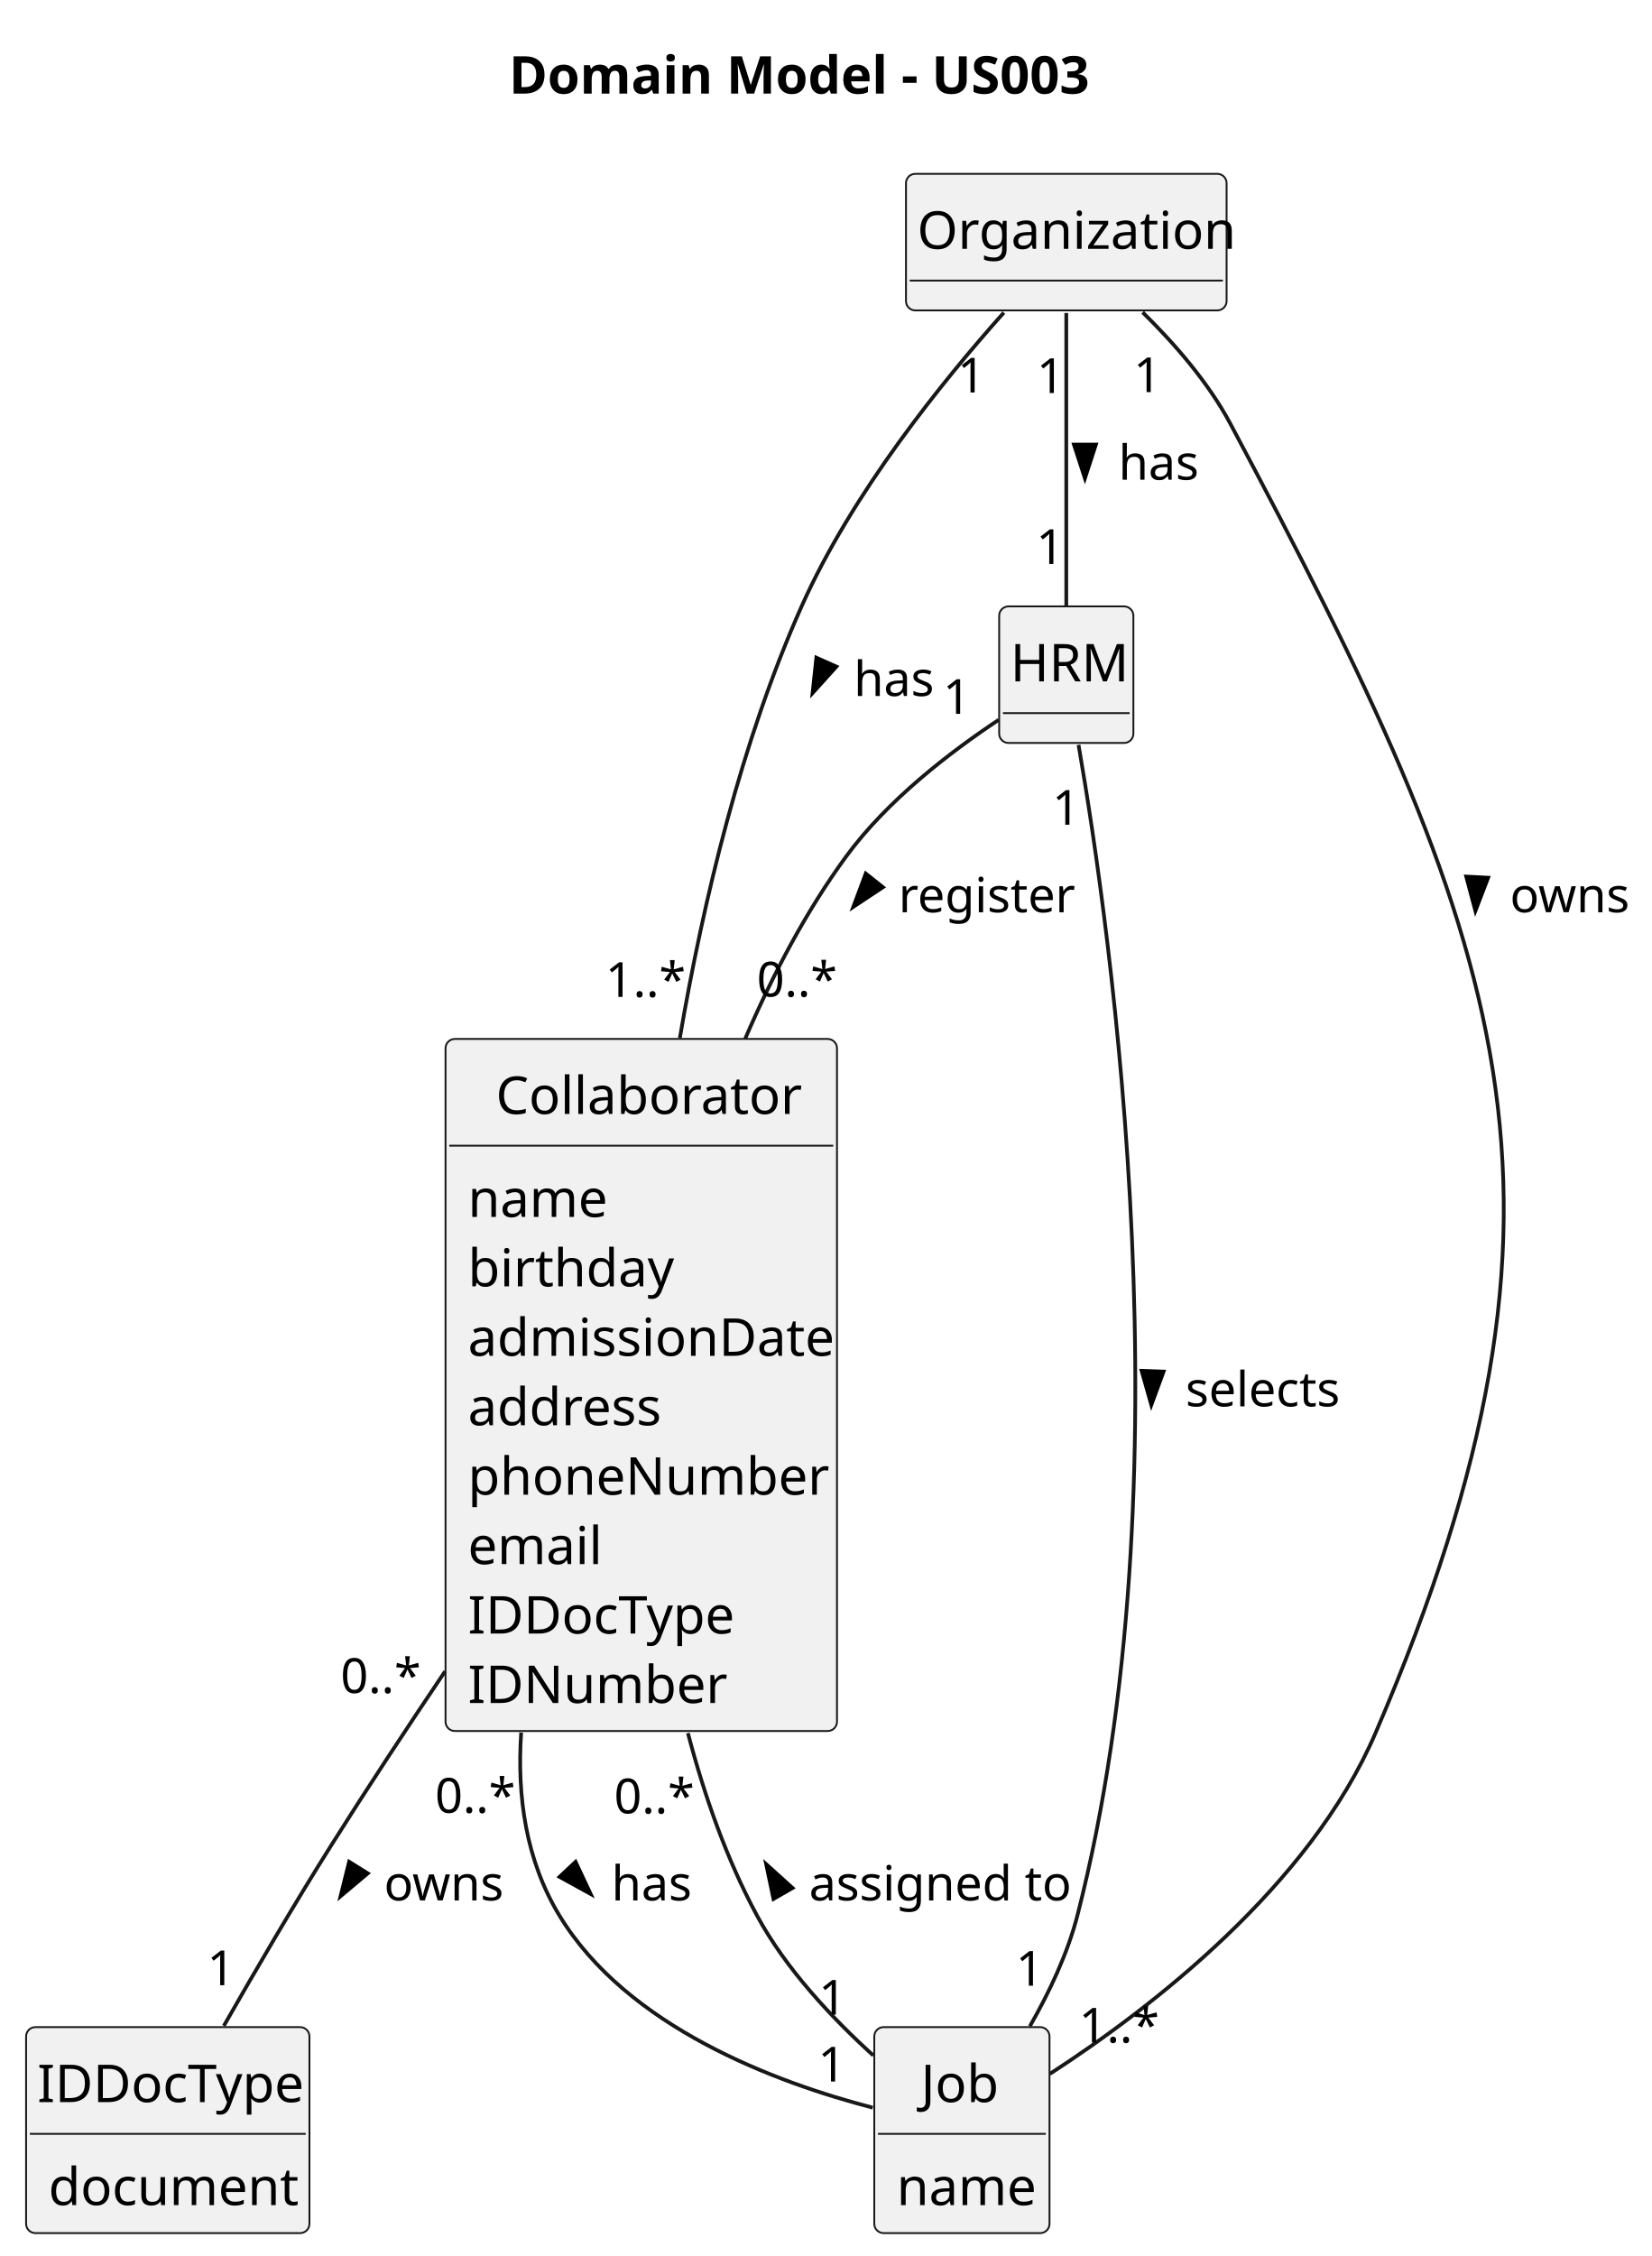
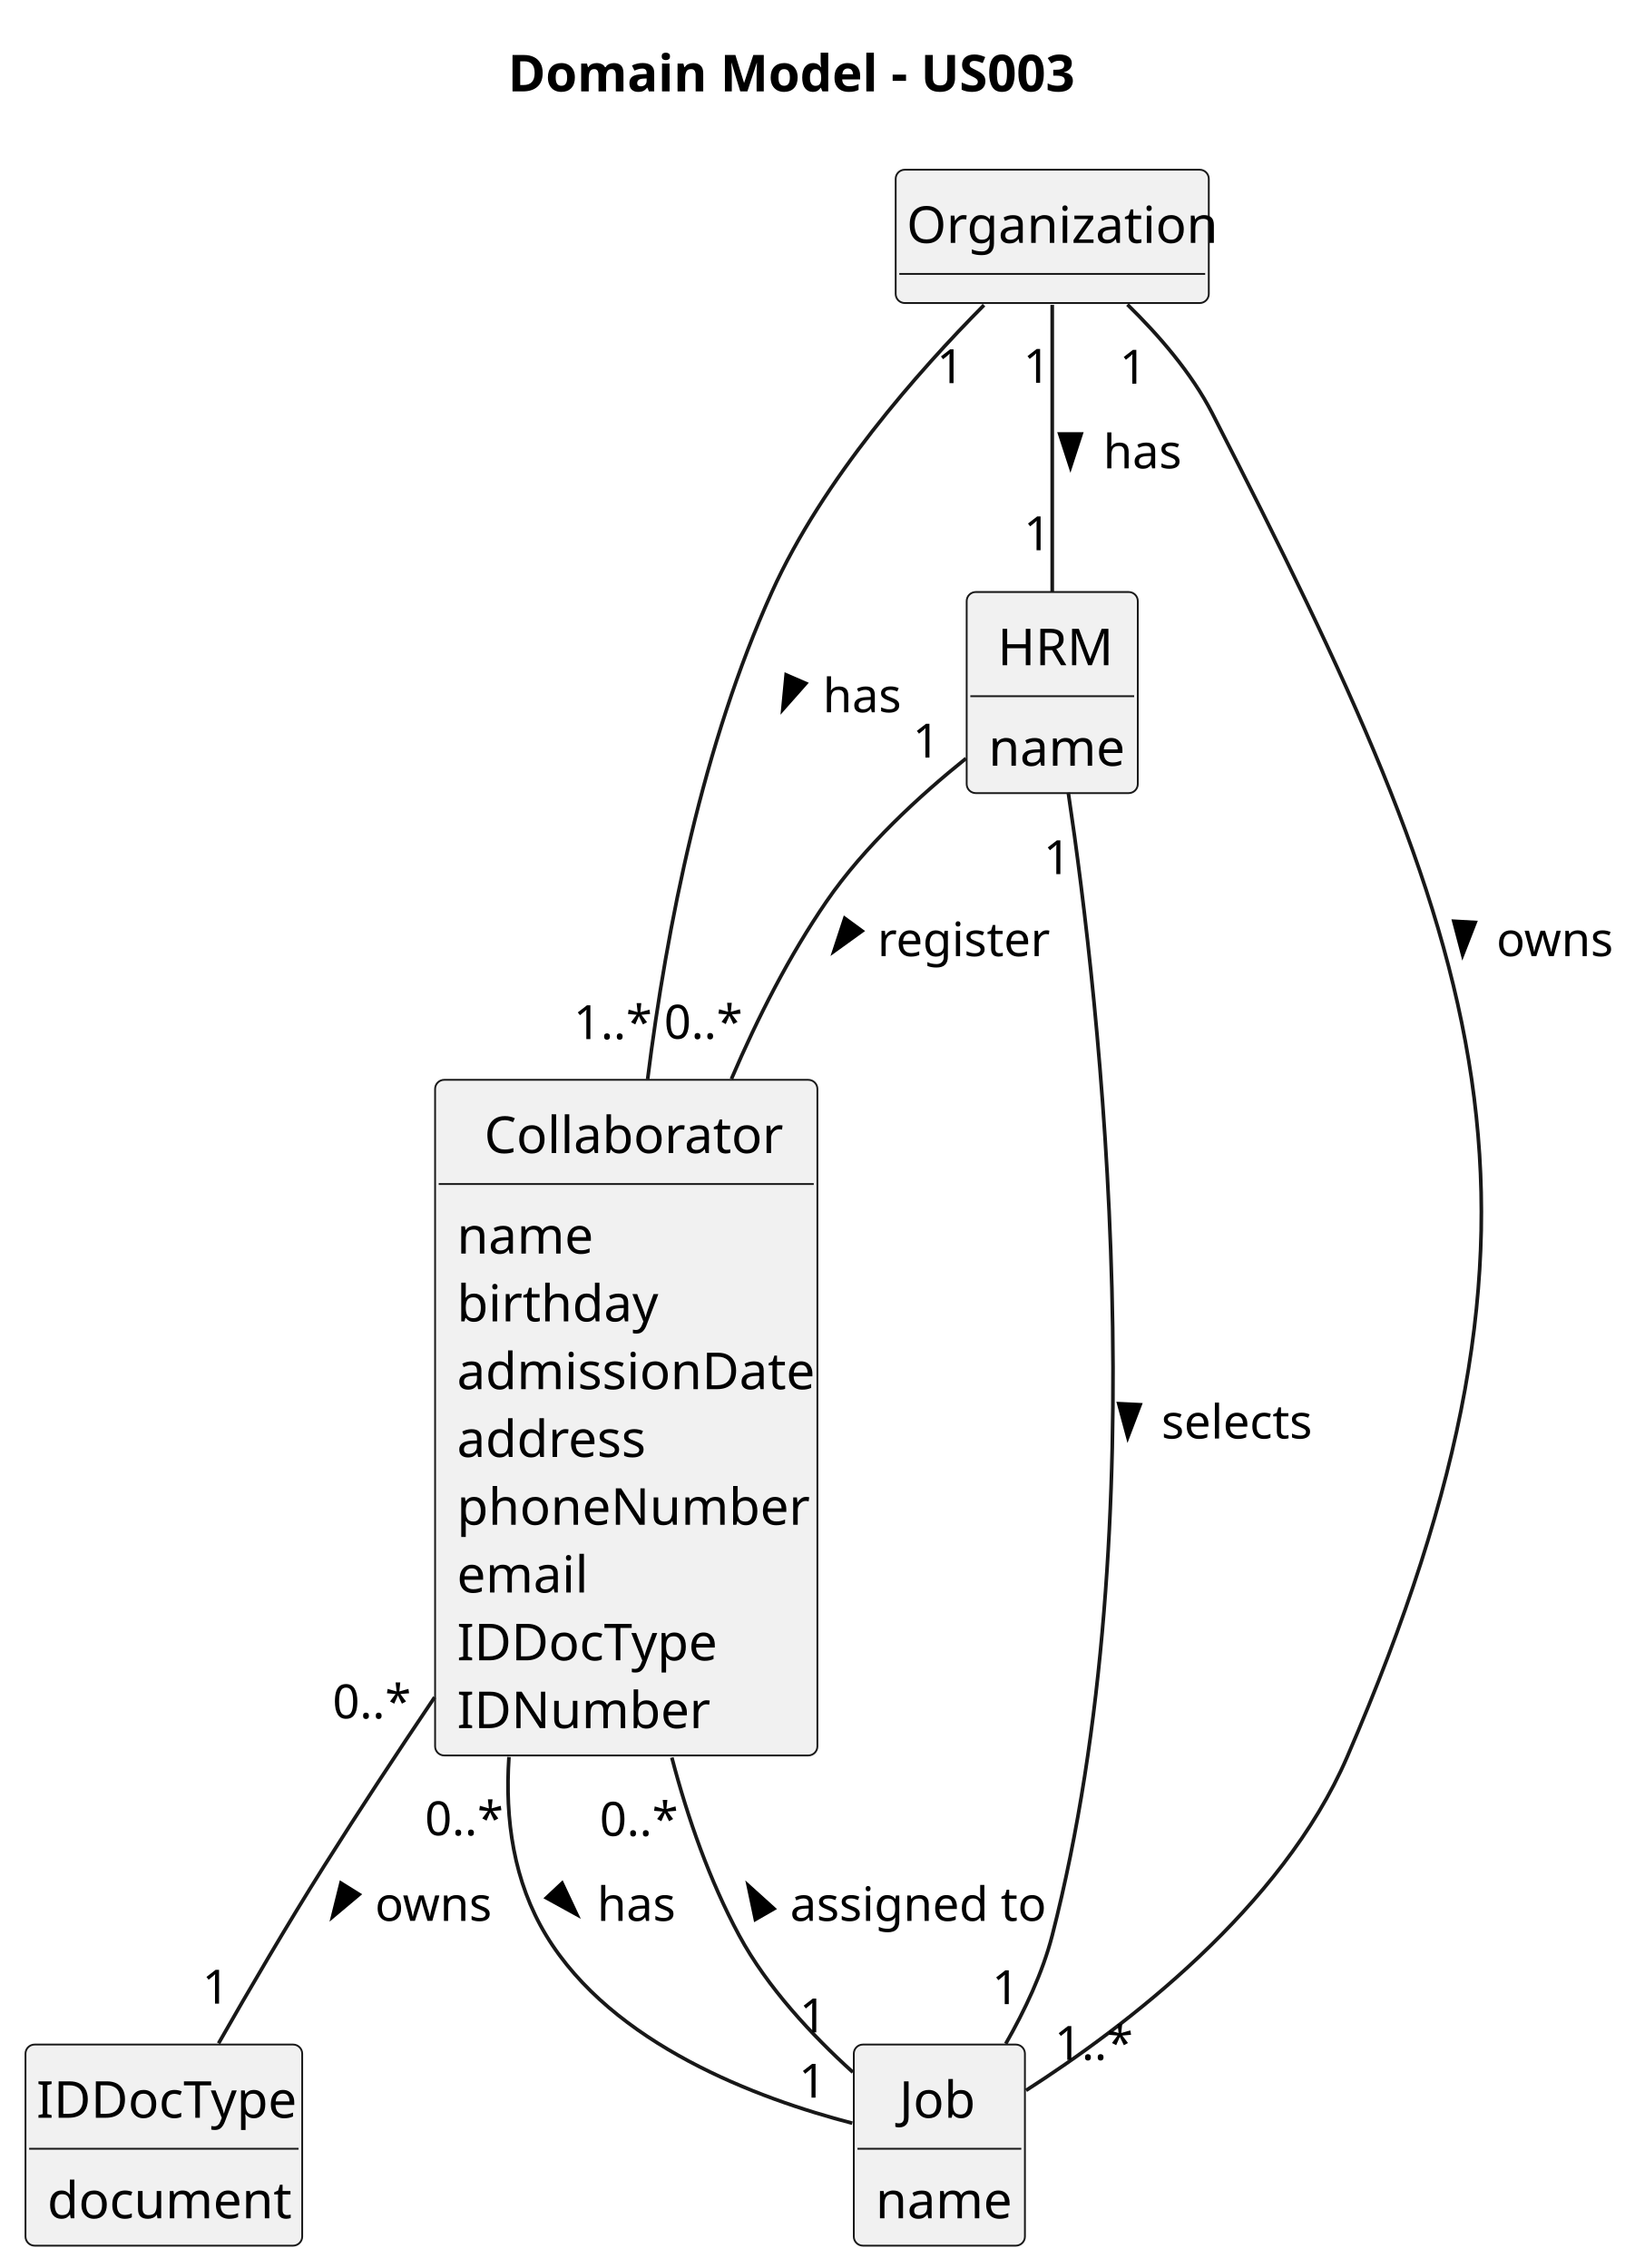
- <svg xmlns="http://www.w3.org/2000/svg" contentStyleType="text/css" height="605px" preserveAspectRatio="none" style="width:443px;height:605px;background:#FFFFFF;" version="1.1" viewBox="0 0 443 605" width="443px" zoomAndPan="magnify">
+ <svg xmlns="http://www.w3.org/2000/svg" contentStyleType="text/css" height="623px" preserveAspectRatio="none" style="width:449px;height:623px;background:#FFFFFF;" version="1.1" viewBox="0 0 449 623" width="449px" zoomAndPan="magnify">
  <defs />
  <g>
-     <text fill="#000000" font-family="sans-serif" font-size="14" font-weight="bold" lengthAdjust="spacing" textLength="156" x="136.5" y="25.107">Domain Model - US003</text>
+     <text fill="#000000" font-family="sans-serif" font-size="14" font-weight="bold" lengthAdjust="spacing" textLength="156" x="139.5" y="25.107">Domain Model - US003</text>
    <g id="elem_Organization">
-       <rect codeLine="12" fill="#F1F1F1" height="36.621" id="Organization" rx="2.5" ry="2.5" style="stroke:#181818;stroke-width:0.5;" width="86" x="243" y="46.621" />
-       <text fill="#000000" font-family="sans-serif" font-size="14" lengthAdjust="spacing" textLength="80" x="246" y="66.728">Organization</text>
-       <line style="stroke:#181818;stroke-width:0.5;" x1="244" x2="328" y1="75.242" y2="75.242" />
+       <rect codeLine="12" fill="#F1F1F1" height="36.621" id="Organization" rx="2.5" ry="2.5" style="stroke:#181818;stroke-width:0.5;" width="86" x="246" y="46.621" />
+       <text fill="#000000" font-family="sans-serif" font-size="14" lengthAdjust="spacing" textLength="80" x="249" y="66.728">Organization</text>
+       <line style="stroke:#181818;stroke-width:0.5;" x1="247" x2="331" y1="75.242" y2="75.242" />
    </g>
    <g id="elem_Collaborator">
-       <rect codeLine="15" fill="#F1F1F1" height="185.59" id="Collaborator" rx="2.5" ry="2.5" style="stroke:#181818;stroke-width:0.5;" width="105" x="119.5" y="278.621" />
-       <text fill="#000000" font-family="sans-serif" font-size="14" lengthAdjust="spacing" textLength="78" x="133" y="298.728">Collaborator</text>
-       <line style="stroke:#181818;stroke-width:0.5;" x1="120.5" x2="223.5" y1="307.242" y2="307.242" />
-       <text fill="#000000" font-family="sans-serif" font-size="14" lengthAdjust="spacing" textLength="35" x="125.5" y="326.35">name</text>
-       <text fill="#000000" font-family="sans-serif" font-size="14" lengthAdjust="spacing" textLength="51" x="125.5" y="344.971">birthday</text>
-       <text fill="#000000" font-family="sans-serif" font-size="14" lengthAdjust="spacing" textLength="93" x="125.5" y="363.592">admissionDate</text>
-       <text fill="#000000" font-family="sans-serif" font-size="14" lengthAdjust="spacing" textLength="51" x="125.5" y="382.213">address</text>
-       <text fill="#000000" font-family="sans-serif" font-size="14" lengthAdjust="spacing" textLength="89" x="125.5" y="400.834">phoneNumber</text>
-       <text fill="#000000" font-family="sans-serif" font-size="14" lengthAdjust="spacing" textLength="33" x="125.5" y="419.455">email</text>
-       <text fill="#000000" font-family="sans-serif" font-size="14" lengthAdjust="spacing" textLength="70" x="125.5" y="438.076">IDDocType</text>
-       <text fill="#000000" font-family="sans-serif" font-size="14" lengthAdjust="spacing" textLength="62" x="125.5" y="456.697">IDNumber</text>
+       <rect codeLine="15" fill="#F1F1F1" height="185.59" id="Collaborator" rx="2.5" ry="2.5" style="stroke:#181818;stroke-width:0.5;" width="105" x="119.5" y="296.621" />
+       <text fill="#000000" font-family="sans-serif" font-size="14" lengthAdjust="spacing" textLength="78" x="133" y="316.728">Collaborator</text>
+       <line style="stroke:#181818;stroke-width:0.5;" x1="120.5" x2="223.5" y1="325.242" y2="325.242" />
+       <text fill="#000000" font-family="sans-serif" font-size="14" lengthAdjust="spacing" textLength="35" x="125.5" y="344.35">name</text>
+       <text fill="#000000" font-family="sans-serif" font-size="14" lengthAdjust="spacing" textLength="51" x="125.5" y="362.971">birthday</text>
+       <text fill="#000000" font-family="sans-serif" font-size="14" lengthAdjust="spacing" textLength="93" x="125.5" y="381.592">admissionDate</text>
+       <text fill="#000000" font-family="sans-serif" font-size="14" lengthAdjust="spacing" textLength="51" x="125.5" y="400.213">address</text>
+       <text fill="#000000" font-family="sans-serif" font-size="14" lengthAdjust="spacing" textLength="89" x="125.5" y="418.834">phoneNumber</text>
+       <text fill="#000000" font-family="sans-serif" font-size="14" lengthAdjust="spacing" textLength="33" x="125.5" y="437.455">email</text>
+       <text fill="#000000" font-family="sans-serif" font-size="14" lengthAdjust="spacing" textLength="70" x="125.5" y="456.076">IDDocType</text>
+       <text fill="#000000" font-family="sans-serif" font-size="14" lengthAdjust="spacing" textLength="62" x="125.5" y="474.697">IDNumber</text>
    </g>
    <g id="elem_HRM">
-       <rect codeLine="26" fill="#F1F1F1" height="36.621" id="HRM" rx="2.5" ry="2.5" style="stroke:#181818;stroke-width:0.5;" width="36" x="268" y="162.621" />
-       <text fill="#000000" font-family="sans-serif" font-size="14" lengthAdjust="spacing" textLength="30" x="271" y="182.728">HRM</text>
-       <line style="stroke:#181818;stroke-width:0.5;" x1="269" x2="303" y1="191.242" y2="191.242" />
+       <rect codeLine="26" fill="#F1F1F1" height="55.242" id="HRM" rx="2.5" ry="2.5" style="stroke:#181818;stroke-width:0.5;" width="47" x="265.5" y="162.621" />
+       <text fill="#000000" font-family="sans-serif" font-size="14" lengthAdjust="spacing" textLength="30" x="274" y="182.728">HRM</text>
+       <line style="stroke:#181818;stroke-width:0.5;" x1="266.5" x2="311.5" y1="191.242" y2="191.242" />
+       <text fill="#000000" font-family="sans-serif" font-size="14" lengthAdjust="spacing" textLength="35" x="271.5" y="210.35">name</text>
    </g>
    <g id="elem_Job">
-       <rect codeLine="29" fill="#F1F1F1" height="55.242" id="Job" rx="2.5" ry="2.5" style="stroke:#181818;stroke-width:0.5;" width="47" x="234.5" y="543.621" />
-       <text fill="#000000" font-family="sans-serif" font-size="14" lengthAdjust="spacing" textLength="22" x="247" y="563.729">Job</text>
-       <line style="stroke:#181818;stroke-width:0.5;" x1="235.5" x2="280.5" y1="572.242" y2="572.242" />
-       <text fill="#000000" font-family="sans-serif" font-size="14" lengthAdjust="spacing" textLength="35" x="240.5" y="591.35">name</text>
+       <rect codeLine="30" fill="#F1F1F1" height="55.242" id="Job" rx="2.5" ry="2.5" style="stroke:#181818;stroke-width:0.5;" width="47" x="234.5" y="561.621" />
+       <text fill="#000000" font-family="sans-serif" font-size="14" lengthAdjust="spacing" textLength="22" x="247" y="581.729">Job</text>
+       <line style="stroke:#181818;stroke-width:0.5;" x1="235.5" x2="280.5" y1="590.242" y2="590.242" />
+       <text fill="#000000" font-family="sans-serif" font-size="14" lengthAdjust="spacing" textLength="35" x="240.5" y="609.35">name</text>
    </g>
    <g id="elem_IDDocType">
-       <rect codeLine="33" fill="#F1F1F1" height="55.242" id="IDDocType" rx="2.5" ry="2.5" style="stroke:#181818;stroke-width:0.5;" width="76" x="7" y="543.621" />
-       <text fill="#000000" font-family="sans-serif" font-size="14" lengthAdjust="spacing" textLength="70" x="10" y="563.729">IDDocType</text>
-       <line style="stroke:#181818;stroke-width:0.5;" x1="8" x2="82" y1="572.242" y2="572.242" />
-       <text fill="#000000" font-family="sans-serif" font-size="14" lengthAdjust="spacing" textLength="62" x="13" y="591.35">document</text>
+       <rect codeLine="34" fill="#F1F1F1" height="55.242" id="IDDocType" rx="2.5" ry="2.5" style="stroke:#181818;stroke-width:0.5;" width="76" x="7" y="561.621" />
+       <text fill="#000000" font-family="sans-serif" font-size="14" lengthAdjust="spacing" textLength="70" x="10" y="581.729">IDDocType</text>
+       <line style="stroke:#181818;stroke-width:0.5;" x1="8" x2="82" y1="590.242" y2="590.242" />
+       <text fill="#000000" font-family="sans-serif" font-size="14" lengthAdjust="spacing" textLength="62" x="13" y="609.35">document</text>
    </g>
    <g id="link_Organization_HRM">
-       <path codeLine="37" d="M286,83.931 C286,105.351 286,141.071 286,162.431 " fill="none" id="Organization-HRM" style="stroke:#181818;stroke-width:1.0;" />
-       <polygon fill="#000000" points="291,128.267,293.939,119.222,288.061,119.222,291,128.267" style="stroke:#000000;stroke-width:1.0;" />
-       <text fill="#000000" font-family="sans-serif" font-size="13" lengthAdjust="spacing" textLength="21" x="300" y="128.649">has</text>
-       <text fill="#000000" font-family="sans-serif" font-size="13" lengthAdjust="spacing" textLength="7" x="278.059" y="105.389">1</text>
-       <text fill="#000000" font-family="sans-serif" font-size="13" lengthAdjust="spacing" textLength="7" x="277.928" y="151.235">1</text>
+       <path codeLine="38" d="M289,83.741 C289,104.341 289,138.621 289,162.471 " fill="none" id="Organization-HRM" style="stroke:#181818;stroke-width:1.0;" />
+       <polygon fill="#000000" points="294,128.267,296.939,119.222,291.061,119.222,294,128.267" style="stroke:#000000;stroke-width:1.0;" />
+       <text fill="#000000" font-family="sans-serif" font-size="13" lengthAdjust="spacing" textLength="21" x="303" y="128.649">has</text>
+       <text fill="#000000" font-family="sans-serif" font-size="13" lengthAdjust="spacing" textLength="7" x="281.059" y="105.148">1</text>
+       <text fill="#000000" font-family="sans-serif" font-size="13" lengthAdjust="spacing" textLength="7" x="281.191" y="151.145">1</text>
    </g>
    <g id="link_Organization_Collaborator">
-       <path codeLine="38" d="M269.25,83.831 C252.89,102.131 228.54,132.221 215,162.621 C198.87,198.831 188.7,241.311 182.34,278.401 " fill="none" id="Organization-Collaborator" style="stroke:#181818;stroke-width:1.0;" />
-       <polygon fill="#000000" points="217.961,185.832,224.333,178.772,218.966,176.375,217.961,185.832" style="stroke:#000000;stroke-width:1.0;" />
-       <text fill="#000000" font-family="sans-serif" font-size="13" lengthAdjust="spacing" textLength="21" x="229" y="186.649">has</text>
-       <text fill="#000000" font-family="sans-serif" font-size="13" lengthAdjust="spacing" textLength="7" x="256.808" y="105.262">1</text>
-       <text fill="#000000" font-family="sans-serif" font-size="13" lengthAdjust="spacing" textLength="20" x="162.367" y="267.351">1..*</text>
+       <path codeLine="39" d="M270.26,83.811 C252.34,101.861 226.03,131.561 212,162.621 C193.13,204.381 183.15,254.231 177.87,296.471 " fill="none" id="Organization-Collaborator" style="stroke:#181818;stroke-width:1.0;" />
+       <polygon fill="#000000" points="215.008,194.852,221.307,187.728,215.916,185.386,215.008,194.852" style="stroke:#000000;stroke-width:1.0;" />
+       <text fill="#000000" font-family="sans-serif" font-size="13" lengthAdjust="spacing" textLength="21" x="226" y="195.649">has</text>
+       <text fill="#000000" font-family="sans-serif" font-size="13" lengthAdjust="spacing" textLength="7" x="257.283" y="105.237">1</text>
+       <text fill="#000000" font-family="sans-serif" font-size="13" lengthAdjust="spacing" textLength="20" x="157.541" y="285.427">1..*</text>
    </g>
    <g id="link_Organization_Job">
-       <path codeLine="39" d="M306.48,83.751 C314.92,92.031 324.08,102.511 330,113.621 C403.82,252.141 430.9,320.381 369,464.621 C351.28,505.911 308.58,538.661 281.61,556.151 " fill="none" id="Organization-Job" style="stroke:#181818;stroke-width:1.0;" />
-       <polygon fill="#000000" points="395.737,244.26,399.147,235.382,393.278,235.073,395.737,244.26" style="stroke:#000000;stroke-width:1.0;" />
-       <text fill="#000000" font-family="sans-serif" font-size="13" lengthAdjust="spacing" textLength="30" x="405" y="244.649">owns</text>
-       <text fill="#000000" font-family="sans-serif" font-size="13" lengthAdjust="spacing" textLength="7" x="304.043" y="105.161">1</text>
-       <text fill="#000000" font-family="sans-serif" font-size="13" lengthAdjust="spacing" textLength="20" x="289.382" y="547.758">1..*</text>
+       <path codeLine="40" d="M309.66,83.661 C318.12,91.921 327.26,102.411 333,113.621 C408.13,260.321 435.34,331.301 370,482.621 C352.1,524.071 309.03,556.771 281.81,574.211 " fill="none" id="Organization-Job" style="stroke:#181818;stroke-width:1.0;" />
+       <polygon fill="#000000" points="401.717,262.259,405.163,253.395,399.295,253.061,401.717,262.259" style="stroke:#000000;stroke-width:1.0;" />
+       <text fill="#000000" font-family="sans-serif" font-size="13" lengthAdjust="spacing" textLength="30" x="411" y="262.649">owns</text>
+       <text fill="#000000" font-family="sans-serif" font-size="13" lengthAdjust="spacing" textLength="7" x="307.486" y="105.389">1</text>
+       <text fill="#000000" font-family="sans-serif" font-size="13" lengthAdjust="spacing" textLength="20" x="289.629" y="565.832">1..*</text>
    </g>
    <g id="link_HRM_Job">
-       <path codeLine="40" d="M289.29,199.761 C297.97,249.881 318.87,397.101 289,513.621 C286.36,523.921 281.41,534.351 276.23,543.401 " fill="none" id="HRM-Job" style="stroke:#181818;stroke-width:1.0;" />
-       <polygon fill="#000000" points="308.81,376.763,312.09,367.836,306.217,367.613,308.81,376.763" style="stroke:#000000;stroke-width:1.0;" />
-       <text fill="#000000" font-family="sans-serif" font-size="13" lengthAdjust="spacing" textLength="42" x="318" y="377.149">selects</text>
-       <text fill="#000000" font-family="sans-serif" font-size="13" lengthAdjust="spacing" textLength="7" x="282.234" y="221.173">1</text>
-       <text fill="#000000" font-family="sans-serif" font-size="13" lengthAdjust="spacing" textLength="7" x="272.452" y="532.512">1</text>
+       <path codeLine="41" d="M293.41,217.731 C302.09,275.841 318.13,417.951 289,531.621 C286.36,541.921 281.41,552.351 276.23,561.401 " fill="none" id="HRM-Job" style="stroke:#181818;stroke-width:1.0;" />
+       <polygon fill="#000000" points="309.75,394.76,313.137,385.873,307.267,385.58,309.75,394.76" style="stroke:#000000;stroke-width:1.0;" />
+       <text fill="#000000" font-family="sans-serif" font-size="13" lengthAdjust="spacing" textLength="42" x="319" y="395.149">selects</text>
+       <text fill="#000000" font-family="sans-serif" font-size="13" lengthAdjust="spacing" textLength="7" x="286.62" y="240.115">1</text>
+       <text fill="#000000" font-family="sans-serif" font-size="13" lengthAdjust="spacing" textLength="7" x="272.452" y="550.512">1</text>
    </g>
    <g id="link_Job_Collaborator">
-       <path codeLine="41" d="M234.24,551.221 C223.15,541.181 210.73,527.961 203,513.621 C194.92,498.621 188.94,481.631 184.52,464.781 " fill="none" id="Job-Collaborator" style="stroke:#181818;stroke-width:1.0;" />
-       <polygon fill="#000000" points="205.507,499.932,207.469,509.238,212.564,506.308,205.507,499.932" style="stroke:#000000;stroke-width:1.0;" />
-       <text fill="#000000" font-family="sans-serif" font-size="13" lengthAdjust="spacing" textLength="67" x="217" y="509.649">assigned to</text>
-       <text fill="#000000" font-family="sans-serif" font-size="13" lengthAdjust="spacing" textLength="7" x="219.573" y="540.269">1</text>
-       <text fill="#000000" font-family="sans-serif" font-size="13" lengthAdjust="spacing" textLength="20" x="164.705" y="486.301">0..*</text>
+       <path codeLine="42" d="M234.24,569.221 C223.15,559.181 210.73,545.961 203,531.621 C194.92,516.621 188.94,499.631 184.52,482.781 " fill="none" id="Job-Collaborator" style="stroke:#181818;stroke-width:1.0;" />
+       <polygon fill="#000000" points="205.507,517.932,207.469,527.238,212.564,524.308,205.507,517.932" style="stroke:#000000;stroke-width:1.0;" />
+       <text fill="#000000" font-family="sans-serif" font-size="13" lengthAdjust="spacing" textLength="67" x="217" y="527.649">assigned to</text>
+       <text fill="#000000" font-family="sans-serif" font-size="13" lengthAdjust="spacing" textLength="7" x="219.573" y="558.269">1</text>
+       <text fill="#000000" font-family="sans-serif" font-size="13" lengthAdjust="spacing" textLength="20" x="164.705" y="504.301">0..*</text>
    </g>
    <g id="link_Collaborator_Job">
-       <path codeLine="44" d="M139.79,464.631 C138.63,481.771 141.08,498.891 150,513.621 C168.19,543.671 208.2,558.501 234.09,565.221 " fill="none" id="Collaborator-Job" style="stroke:#181818;stroke-width:1.0;" />
-       <polygon fill="#000000" points="158.42,507.914,154.377,499.305,150.089,503.325,158.42,507.914" style="stroke:#000000;stroke-width:1.0;" />
-       <text fill="#000000" font-family="sans-serif" font-size="13" lengthAdjust="spacing" textLength="21" x="164" y="509.649">has</text>
-       <text fill="#000000" font-family="sans-serif" font-size="13" lengthAdjust="spacing" textLength="20" x="116.69" y="486.14">0..*</text>
-       <text fill="#000000" font-family="sans-serif" font-size="13" lengthAdjust="spacing" textLength="7" x="219.381" y="558.206">1</text>
+       <path codeLine="45" d="M139.79,482.631 C138.63,499.771 141.08,516.891 150,531.621 C168.19,561.671 208.2,576.501 234.09,583.221 " fill="none" id="Collaborator-Job" style="stroke:#181818;stroke-width:1.0;" />
+       <polygon fill="#000000" points="158.42,525.914,154.377,517.306,150.089,521.326,158.42,525.914" style="stroke:#000000;stroke-width:1.0;" />
+       <text fill="#000000" font-family="sans-serif" font-size="13" lengthAdjust="spacing" textLength="21" x="164" y="527.649">has</text>
+       <text fill="#000000" font-family="sans-serif" font-size="13" lengthAdjust="spacing" textLength="20" x="116.69" y="504.14">0..*</text>
+       <text fill="#000000" font-family="sans-serif" font-size="13" lengthAdjust="spacing" textLength="7" x="219.381" y="576.206">1</text>
    </g>
    <g id="link_HRM_Collaborator">
-       <path codeLine="42" d="M267.89,193.031 C254.98,201.591 238.04,214.561 227,229.621 C216.21,244.351 207.22,261.471 199.85,278.611 " fill="none" id="HRM-Collaborator" style="stroke:#181818;stroke-width:1.0;" />
-       <polygon fill="#000000" points="228.888,243.18,236.818,237.929,232.217,234.271,228.888,243.18" style="stroke:#000000;stroke-width:1.0;" />
-       <text fill="#000000" font-family="sans-serif" font-size="13" lengthAdjust="spacing" textLength="43" x="241" y="244.649">register</text>
-       <text fill="#000000" font-family="sans-serif" font-size="13" lengthAdjust="spacing" textLength="7" x="252.921" y="191.44">1</text>
-       <text fill="#000000" font-family="sans-serif" font-size="13" lengthAdjust="spacing" textLength="20" x="202.984" y="267.262">0..*</text>
+       <path codeLine="43" d="M265.31,208.331 C252.57,218.571 237.39,232.491 227,247.621 C216.81,262.461 208.13,279.451 200.89,296.381 " fill="none" id="HRM-Collaborator" style="stroke:#181818;stroke-width:1.0;" />
+       <polygon fill="#000000" points="229.048,261.302,236.76,255.737,232.017,252.267,229.048,261.302" style="stroke:#000000;stroke-width:1.0;" />
+       <text fill="#000000" font-family="sans-serif" font-size="13" lengthAdjust="spacing" textLength="43" x="241" y="262.649">register</text>
+       <text fill="#000000" font-family="sans-serif" font-size="13" lengthAdjust="spacing" textLength="7" x="250.663" y="208.097">1</text>
+       <text fill="#000000" font-family="sans-serif" font-size="13" lengthAdjust="spacing" textLength="20" x="182.395" y="285.33">0..*</text>
    </g>
    <g id="link_Collaborator_IDDocType">
-       <path codeLine="43" d="M119.37,448.221 C109.1,463.461 98.56,479.451 89,494.621 C78.97,510.531 68.33,528.741 60.03,543.291 " fill="none" id="Collaborator-IDDocType" style="stroke:#181818;stroke-width:1.0;" />
-       <polygon fill="#000000" points="91.353,508.508,98.635,502.391,93.649,499.279,91.353,508.508" style="stroke:#000000;stroke-width:1.0;" />
-       <text fill="#000000" font-family="sans-serif" font-size="13" lengthAdjust="spacing" textLength="30" x="103" y="509.649">owns</text>
-       <text fill="#000000" font-family="sans-serif" font-size="13" lengthAdjust="spacing" textLength="20" x="91.346" y="454.02">0..*</text>
-       <text fill="#000000" font-family="sans-serif" font-size="13" lengthAdjust="spacing" textLength="7" x="55.552" y="532.378">1</text>
+       <path codeLine="44" d="M119.37,466.221 C109.1,481.461 98.56,497.451 89,512.621 C78.97,528.531 68.33,546.741 60.03,561.291 " fill="none" id="Collaborator-IDDocType" style="stroke:#181818;stroke-width:1.0;" />
+       <polygon fill="#000000" points="91.353,526.508,98.635,520.391,93.649,517.279,91.353,526.508" style="stroke:#000000;stroke-width:1.0;" />
+       <text fill="#000000" font-family="sans-serif" font-size="13" lengthAdjust="spacing" textLength="30" x="103" y="527.649">owns</text>
+       <text fill="#000000" font-family="sans-serif" font-size="13" lengthAdjust="spacing" textLength="20" x="91.346" y="472.02">0..*</text>
+       <text fill="#000000" font-family="sans-serif" font-size="13" lengthAdjust="spacing" textLength="7" x="55.552" y="550.378">1</text>
    </g>
  </g>
</svg>
